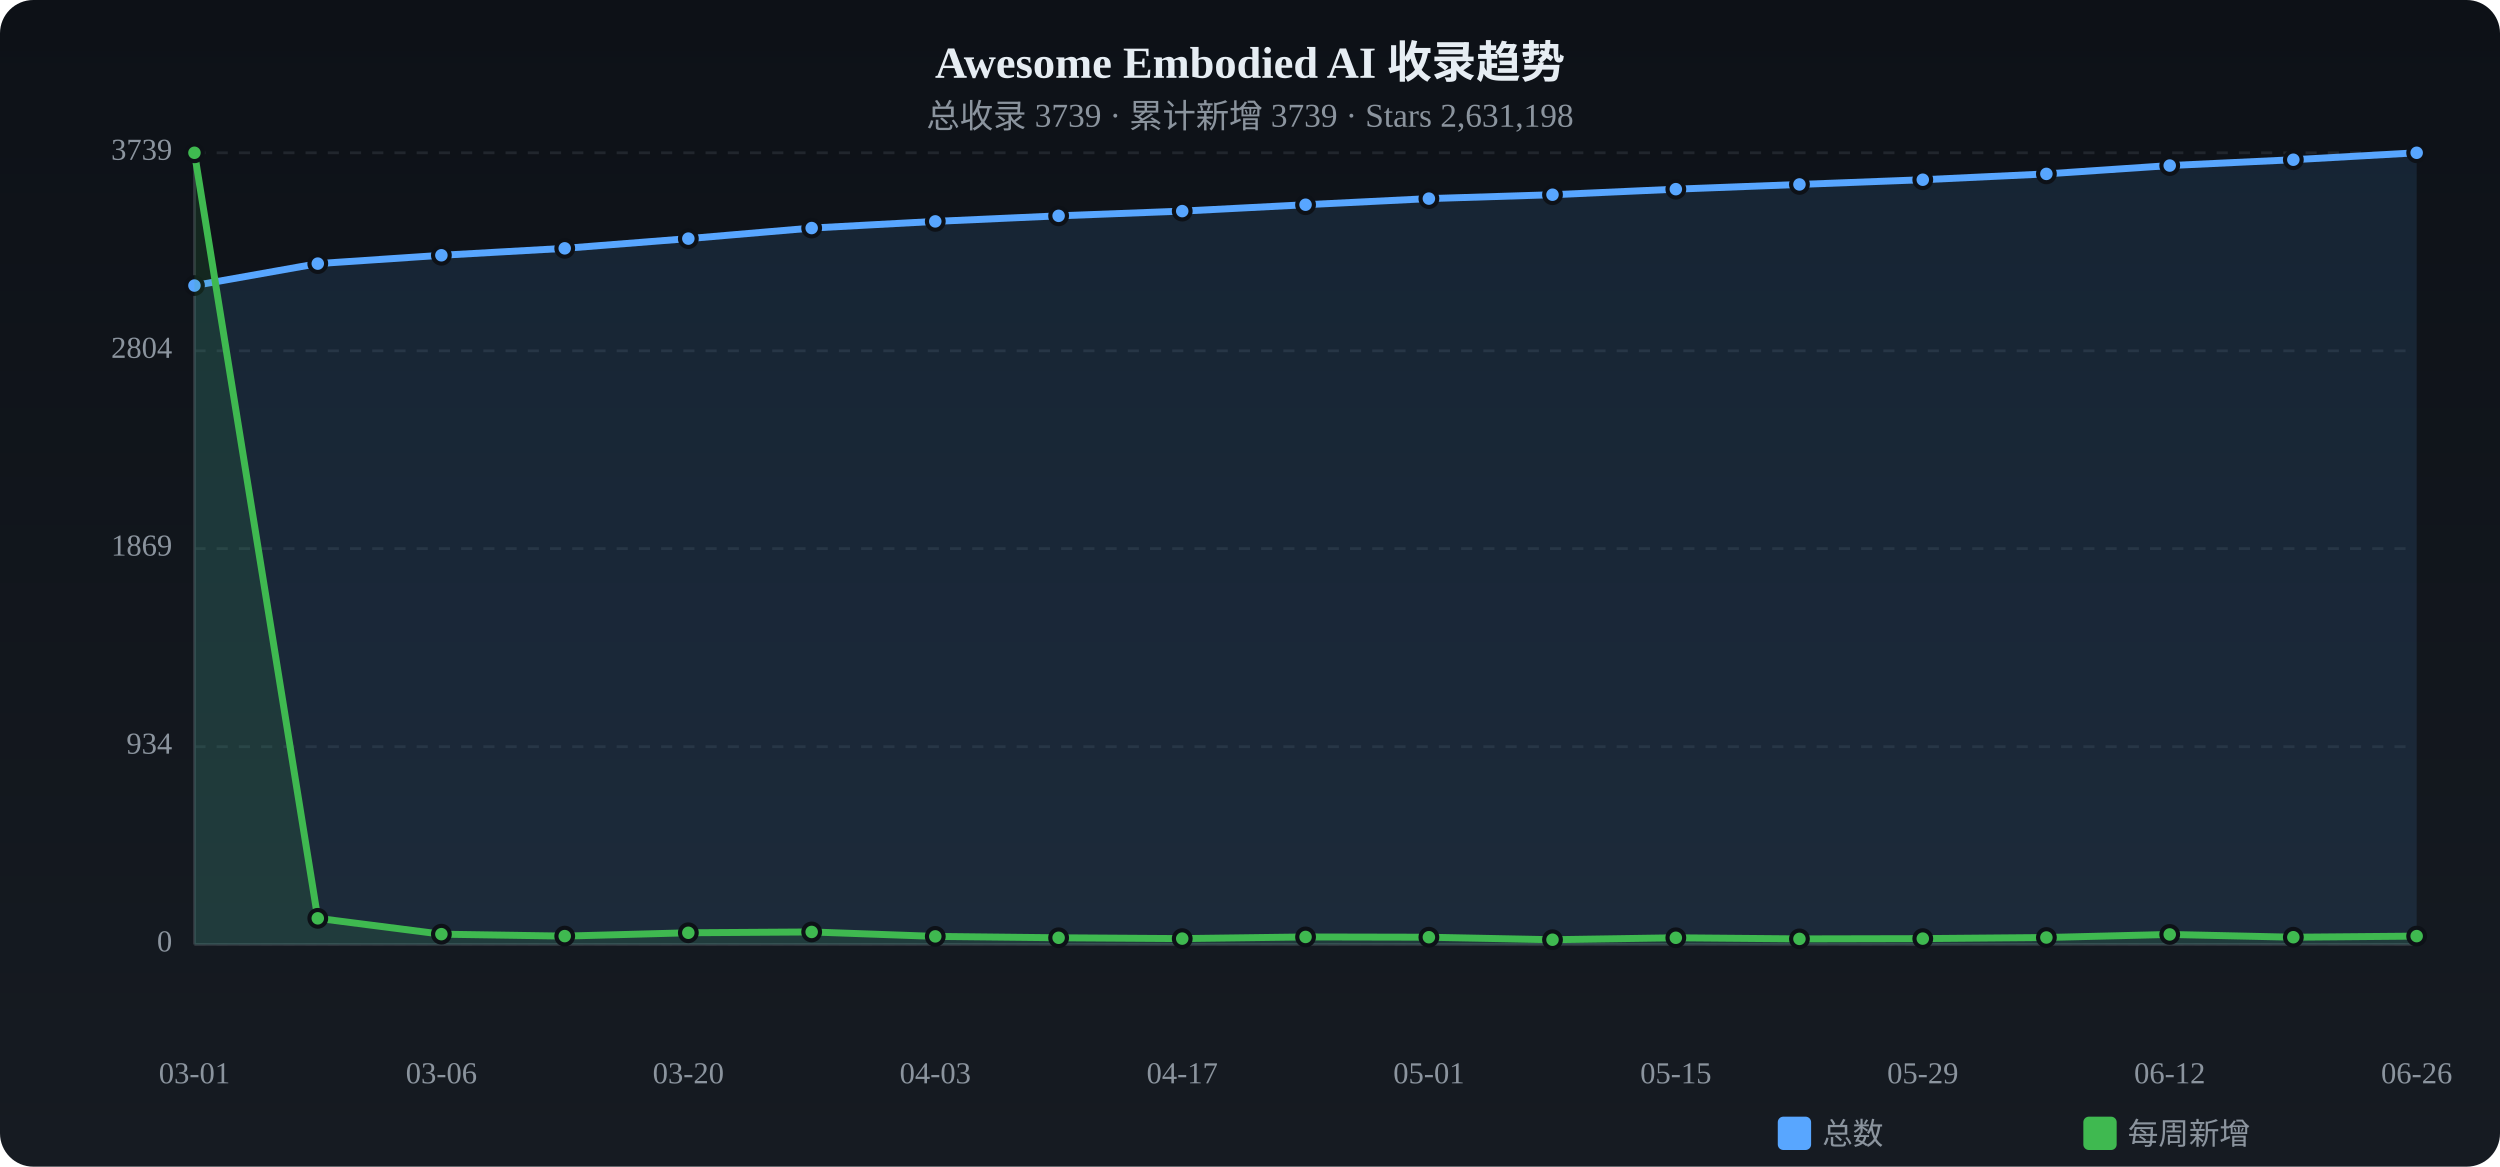
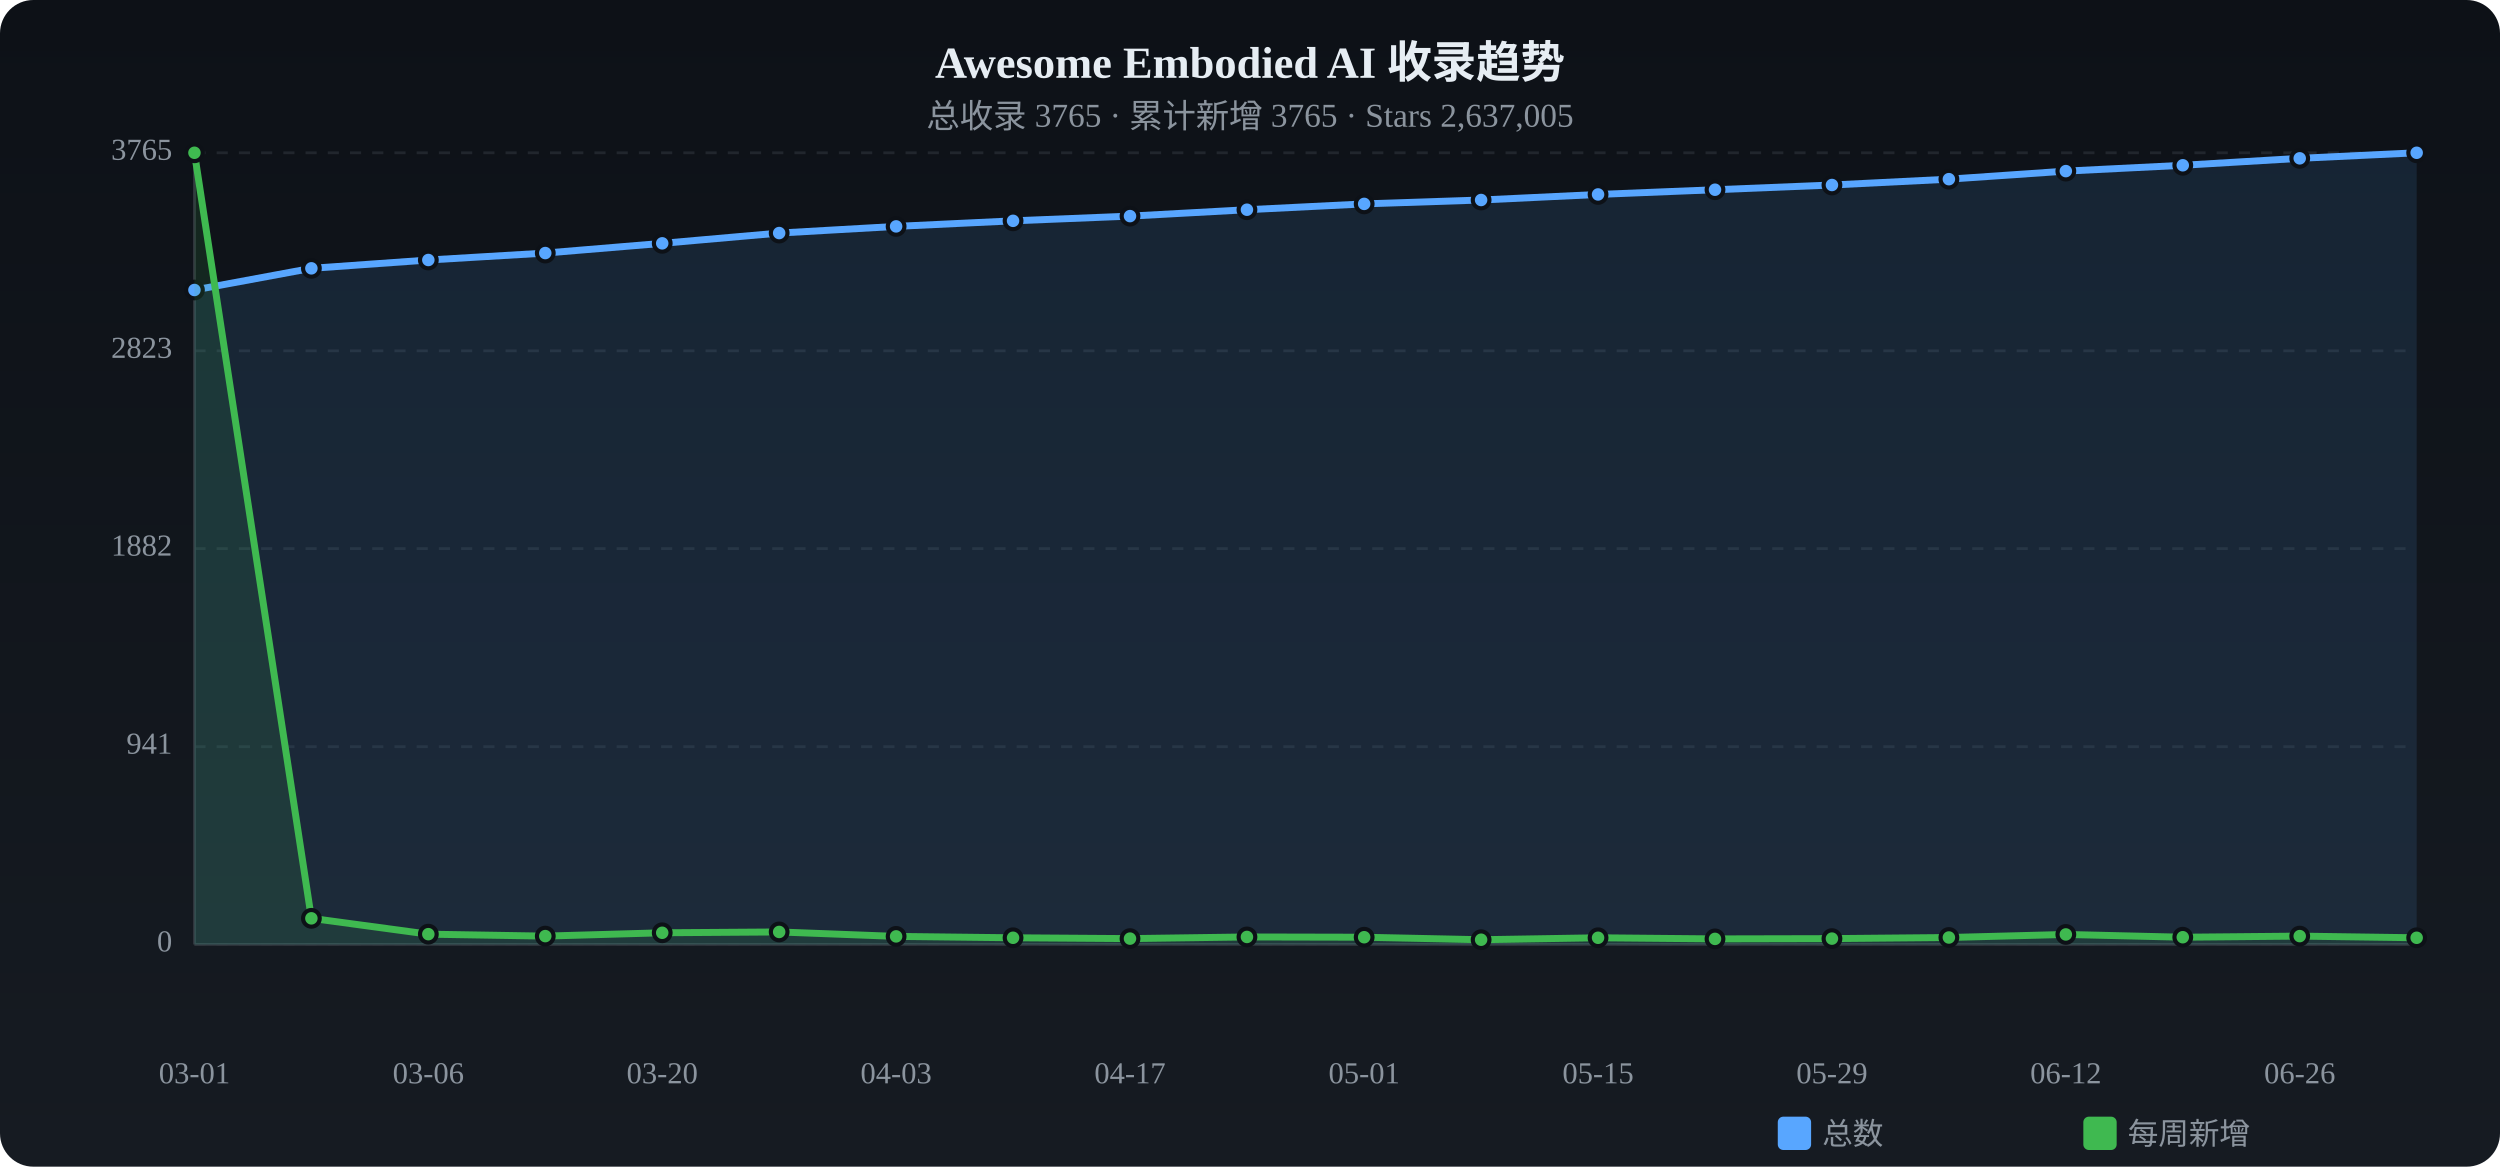
<svg xmlns="http://www.w3.org/2000/svg" viewBox="0 0 900 420" width="900" height="420">
  <defs>
    <linearGradient id="tbg" x1="0%" y1="0%" x2="0%" y2="100%">
      <stop offset="0%" stop-color="#0d1117" />
      <stop offset="100%" stop-color="#161b22" />
    </linearGradient>
  </defs>
  <rect width="900" height="420" rx="12" fill="url(#tbg)" />
  <text x="450.0" y="28" text-anchor="middle" fill="#e6edf3" font-size="16" font-weight="bold">Awesome Embodied AI 收录趋势</text>
-   <text x="450.0" y="46" text-anchor="middle" fill="#8b949e" font-size="12">总收录 3739 · 累计新增 3739 · Stars 2,631,198</text>
+   <text x="450.0" y="46" text-anchor="middle" fill="#8b949e" font-size="12">总收录 3765 · 累计新增 3765 · Stars 2,637,005</text>
  <text x="62" y="340.0" text-anchor="end" fill="#8b949e" font-size="11" dominant-baseline="middle">0</text>
  <line x1="70" y1="340.0" x2="870" y2="340.0" stroke="#21262d" stroke-dasharray="4 4" />
-   <text x="62" y="268.8" text-anchor="end" fill="#8b949e" font-size="11" dominant-baseline="middle">934</text>
+   <text x="62" y="268.8" text-anchor="end" fill="#8b949e" font-size="11" dominant-baseline="middle">941</text>
  <line x1="70" y1="268.8" x2="870" y2="268.8" stroke="#21262d" stroke-dasharray="4 4" />
-   <text x="62" y="197.5" text-anchor="end" fill="#8b949e" font-size="11" dominant-baseline="middle">1869</text>
+   <text x="62" y="197.5" text-anchor="end" fill="#8b949e" font-size="11" dominant-baseline="middle">1882</text>
  <line x1="70" y1="197.5" x2="870" y2="197.5" stroke="#21262d" stroke-dasharray="4 4" />
-   <text x="62" y="126.3" text-anchor="end" fill="#8b949e" font-size="11" dominant-baseline="middle">2804</text>
+   <text x="62" y="126.3" text-anchor="end" fill="#8b949e" font-size="11" dominant-baseline="middle">2823</text>
  <line x1="70" y1="126.3" x2="870" y2="126.3" stroke="#21262d" stroke-dasharray="4 4" />
-   <text x="62" y="55.0" text-anchor="end" fill="#8b949e" font-size="11" dominant-baseline="middle">3739</text>
+   <text x="62" y="55.0" text-anchor="end" fill="#8b949e" font-size="11" dominant-baseline="middle">3765</text>
  <line x1="70" y1="55.0" x2="870" y2="55.0" stroke="#21262d" stroke-dasharray="4 4" />
  <line x1="70" y1="55" x2="70" y2="340" stroke="#30363d" />
  <line x1="70" y1="340" x2="870" y2="340" stroke="#30363d" />
-   <path d="M70.0,102.8 L114.4,94.9 L158.9,91.9 L203.3,89.4 L247.8,85.9 L292.2,82.1 L336.7,79.7 L381.1,77.7 L425.6,76.0 L470.0,73.7 L514.4,71.5 L558.9,70.1 L603.3,68.1 L647.8,66.4 L692.2,64.7 L736.7,62.6 L781.1,59.6 L825.6,57.5 L870.0,55.0 L870.0,340 L70.0,340 Z" fill="#58a6ff" opacity="0.12" />
-   <polyline points="70.0,102.8 114.4,94.9 158.9,91.9 203.3,89.4 247.8,85.9 292.2,82.1 336.7,79.7 381.1,77.7 425.6,76.0 470.0,73.7 514.4,71.5 558.9,70.1 603.3,68.1 647.8,66.4 692.2,64.7 736.7,62.6 781.1,59.6 825.6,57.5 870.0,55.0" fill="none" stroke="#58a6ff" stroke-width="2.5" stroke-linecap="round" stroke-linejoin="round" />
-   <circle cx="70.0" cy="102.8" r="3" fill="#58a6ff" stroke="#0d1117" stroke-width="1.5" />
-   <circle cx="114.4" cy="94.9" r="3" fill="#58a6ff" stroke="#0d1117" stroke-width="1.5" />
-   <circle cx="158.9" cy="91.9" r="3" fill="#58a6ff" stroke="#0d1117" stroke-width="1.5" />
-   <circle cx="203.3" cy="89.4" r="3" fill="#58a6ff" stroke="#0d1117" stroke-width="1.5" />
-   <circle cx="247.8" cy="85.9" r="3" fill="#58a6ff" stroke="#0d1117" stroke-width="1.5" />
-   <circle cx="292.2" cy="82.1" r="3" fill="#58a6ff" stroke="#0d1117" stroke-width="1.5" />
-   <circle cx="336.7" cy="79.7" r="3" fill="#58a6ff" stroke="#0d1117" stroke-width="1.5" />
-   <circle cx="381.1" cy="77.7" r="3" fill="#58a6ff" stroke="#0d1117" stroke-width="1.5" />
-   <circle cx="425.6" cy="76.0" r="3" fill="#58a6ff" stroke="#0d1117" stroke-width="1.5" />
-   <circle cx="470.0" cy="73.7" r="3" fill="#58a6ff" stroke="#0d1117" stroke-width="1.5" />
-   <circle cx="514.4" cy="71.5" r="3" fill="#58a6ff" stroke="#0d1117" stroke-width="1.5" />
-   <circle cx="558.9" cy="70.1" r="3" fill="#58a6ff" stroke="#0d1117" stroke-width="1.5" />
-   <circle cx="603.3" cy="68.1" r="3" fill="#58a6ff" stroke="#0d1117" stroke-width="1.5" />
-   <circle cx="647.8" cy="66.4" r="3" fill="#58a6ff" stroke="#0d1117" stroke-width="1.5" />
-   <circle cx="692.2" cy="64.7" r="3" fill="#58a6ff" stroke="#0d1117" stroke-width="1.5" />
-   <circle cx="736.7" cy="62.6" r="3" fill="#58a6ff" stroke="#0d1117" stroke-width="1.5" />
-   <circle cx="781.1" cy="59.6" r="3" fill="#58a6ff" stroke="#0d1117" stroke-width="1.5" />
-   <circle cx="825.6" cy="57.5" r="3" fill="#58a6ff" stroke="#0d1117" stroke-width="1.5" />
+   <path d="M70.0,104.4 L112.1,96.6 L154.2,93.6 L196.3,91.1 L238.4,87.6 L280.5,83.9 L322.6,81.5 L364.7,79.5 L406.8,77.8 L448.9,75.5 L491.1,73.4 L533.2,72.0 L575.3,70.0 L617.4,68.3 L659.5,66.6 L701.6,64.5 L743.7,61.6 L785.8,59.5 L827.9,57.0 L870.0,55.0 L870.0,340 L70.0,340 Z" fill="#58a6ff" opacity="0.12" />
+   <polyline points="70.0,104.4 112.1,96.6 154.2,93.6 196.3,91.1 238.4,87.6 280.5,83.9 322.6,81.5 364.7,79.5 406.8,77.8 448.9,75.5 491.1,73.4 533.2,72.0 575.3,70.0 617.4,68.3 659.5,66.6 701.6,64.5 743.7,61.6 785.8,59.5 827.9,57.0 870.0,55.0" fill="none" stroke="#58a6ff" stroke-width="2.5" stroke-linecap="round" stroke-linejoin="round" />
+   <circle cx="70.0" cy="104.4" r="3" fill="#58a6ff" stroke="#0d1117" stroke-width="1.5" />
+   <circle cx="112.1" cy="96.6" r="3" fill="#58a6ff" stroke="#0d1117" stroke-width="1.5" />
+   <circle cx="154.2" cy="93.6" r="3" fill="#58a6ff" stroke="#0d1117" stroke-width="1.5" />
+   <circle cx="196.3" cy="91.1" r="3" fill="#58a6ff" stroke="#0d1117" stroke-width="1.5" />
+   <circle cx="238.4" cy="87.6" r="3" fill="#58a6ff" stroke="#0d1117" stroke-width="1.5" />
+   <circle cx="280.5" cy="83.9" r="3" fill="#58a6ff" stroke="#0d1117" stroke-width="1.5" />
+   <circle cx="322.6" cy="81.5" r="3" fill="#58a6ff" stroke="#0d1117" stroke-width="1.5" />
+   <circle cx="364.7" cy="79.5" r="3" fill="#58a6ff" stroke="#0d1117" stroke-width="1.5" />
+   <circle cx="406.8" cy="77.8" r="3" fill="#58a6ff" stroke="#0d1117" stroke-width="1.5" />
+   <circle cx="448.9" cy="75.5" r="3" fill="#58a6ff" stroke="#0d1117" stroke-width="1.5" />
+   <circle cx="491.1" cy="73.4" r="3" fill="#58a6ff" stroke="#0d1117" stroke-width="1.5" />
+   <circle cx="533.2" cy="72.0" r="3" fill="#58a6ff" stroke="#0d1117" stroke-width="1.5" />
+   <circle cx="575.3" cy="70.0" r="3" fill="#58a6ff" stroke="#0d1117" stroke-width="1.5" />
+   <circle cx="617.4" cy="68.3" r="3" fill="#58a6ff" stroke="#0d1117" stroke-width="1.5" />
+   <circle cx="659.5" cy="66.6" r="3" fill="#58a6ff" stroke="#0d1117" stroke-width="1.5" />
+   <circle cx="701.6" cy="64.5" r="3" fill="#58a6ff" stroke="#0d1117" stroke-width="1.5" />
+   <circle cx="743.7" cy="61.6" r="3" fill="#58a6ff" stroke="#0d1117" stroke-width="1.5" />
+   <circle cx="785.8" cy="59.5" r="3" fill="#58a6ff" stroke="#0d1117" stroke-width="1.5" />
+   <circle cx="827.9" cy="57.0" r="3" fill="#58a6ff" stroke="#0d1117" stroke-width="1.5" />
  <circle cx="870.0" cy="55.0" r="3" fill="#58a6ff" stroke="#0d1117" stroke-width="1.5" />
-   <path d="M70.0,55.0 L114.4,330.6 L158.9,336.3 L203.3,337.0 L247.8,335.8 L292.2,335.5 L336.7,337.1 L381.1,337.6 L425.6,337.9 L470.0,337.3 L514.4,337.4 L558.9,338.3 L603.3,337.6 L647.8,338.0 L692.2,337.9 L736.7,337.5 L781.1,336.4 L825.6,337.4 L870.0,337.0 L870.0,340 L70.0,340 Z" fill="#3fb950" opacity="0.12" />
-   <polyline points="70.0,55.0 114.4,330.6 158.9,336.3 203.3,337.0 247.8,335.8 292.2,335.5 336.7,337.1 381.1,337.6 425.6,337.9 470.0,337.3 514.4,337.4 558.9,338.3 603.3,337.6 647.8,338.0 692.2,337.9 736.7,337.5 781.1,336.4 825.6,337.4 870.0,337.0" fill="none" stroke="#3fb950" stroke-width="2.5" stroke-linecap="round" stroke-linejoin="round" />
+   <path d="M70.0,55.0 L112.1,330.6 L154.2,336.3 L196.3,337.0 L238.4,335.8 L280.5,335.5 L322.6,337.1 L364.7,337.6 L406.8,337.9 L448.9,337.3 L491.1,337.4 L533.2,338.3 L575.3,337.6 L617.4,338.0 L659.5,337.9 L701.6,337.5 L743.7,336.4 L785.8,337.4 L827.9,337.0 L870.0,337.6 L870.0,340 L70.0,340 Z" fill="#3fb950" opacity="0.12" />
+   <polyline points="70.0,55.0 112.1,330.6 154.2,336.3 196.3,337.0 238.4,335.8 280.5,335.5 322.6,337.1 364.7,337.6 406.8,337.9 448.9,337.3 491.1,337.4 533.2,338.3 575.3,337.6 617.4,338.0 659.5,337.9 701.6,337.5 743.7,336.4 785.8,337.4 827.9,337.0 870.0,337.6" fill="none" stroke="#3fb950" stroke-width="2.5" stroke-linecap="round" stroke-linejoin="round" />
  <circle cx="70.0" cy="55.0" r="3" fill="#3fb950" stroke="#0d1117" stroke-width="1.5" />
-   <circle cx="114.4" cy="330.6" r="3" fill="#3fb950" stroke="#0d1117" stroke-width="1.5" />
-   <circle cx="158.9" cy="336.3" r="3" fill="#3fb950" stroke="#0d1117" stroke-width="1.5" />
-   <circle cx="203.3" cy="337.0" r="3" fill="#3fb950" stroke="#0d1117" stroke-width="1.5" />
-   <circle cx="247.8" cy="335.8" r="3" fill="#3fb950" stroke="#0d1117" stroke-width="1.5" />
-   <circle cx="292.2" cy="335.5" r="3" fill="#3fb950" stroke="#0d1117" stroke-width="1.5" />
-   <circle cx="336.7" cy="337.1" r="3" fill="#3fb950" stroke="#0d1117" stroke-width="1.5" />
-   <circle cx="381.1" cy="337.6" r="3" fill="#3fb950" stroke="#0d1117" stroke-width="1.5" />
-   <circle cx="425.6" cy="337.9" r="3" fill="#3fb950" stroke="#0d1117" stroke-width="1.5" />
-   <circle cx="470.0" cy="337.3" r="3" fill="#3fb950" stroke="#0d1117" stroke-width="1.5" />
-   <circle cx="514.4" cy="337.4" r="3" fill="#3fb950" stroke="#0d1117" stroke-width="1.5" />
-   <circle cx="558.9" cy="338.3" r="3" fill="#3fb950" stroke="#0d1117" stroke-width="1.5" />
-   <circle cx="603.3" cy="337.6" r="3" fill="#3fb950" stroke="#0d1117" stroke-width="1.5" />
-   <circle cx="647.8" cy="338.0" r="3" fill="#3fb950" stroke="#0d1117" stroke-width="1.5" />
-   <circle cx="692.2" cy="337.9" r="3" fill="#3fb950" stroke="#0d1117" stroke-width="1.5" />
-   <circle cx="736.7" cy="337.5" r="3" fill="#3fb950" stroke="#0d1117" stroke-width="1.5" />
-   <circle cx="781.1" cy="336.4" r="3" fill="#3fb950" stroke="#0d1117" stroke-width="1.5" />
-   <circle cx="825.6" cy="337.4" r="3" fill="#3fb950" stroke="#0d1117" stroke-width="1.5" />
-   <circle cx="870.0" cy="337.0" r="3" fill="#3fb950" stroke="#0d1117" stroke-width="1.5" />
+   <circle cx="112.1" cy="330.6" r="3" fill="#3fb950" stroke="#0d1117" stroke-width="1.5" />
+   <circle cx="154.2" cy="336.3" r="3" fill="#3fb950" stroke="#0d1117" stroke-width="1.5" />
+   <circle cx="196.3" cy="337.0" r="3" fill="#3fb950" stroke="#0d1117" stroke-width="1.5" />
+   <circle cx="238.4" cy="335.8" r="3" fill="#3fb950" stroke="#0d1117" stroke-width="1.5" />
+   <circle cx="280.5" cy="335.5" r="3" fill="#3fb950" stroke="#0d1117" stroke-width="1.5" />
+   <circle cx="322.6" cy="337.1" r="3" fill="#3fb950" stroke="#0d1117" stroke-width="1.5" />
+   <circle cx="364.7" cy="337.6" r="3" fill="#3fb950" stroke="#0d1117" stroke-width="1.5" />
+   <circle cx="406.8" cy="337.9" r="3" fill="#3fb950" stroke="#0d1117" stroke-width="1.5" />
+   <circle cx="448.9" cy="337.3" r="3" fill="#3fb950" stroke="#0d1117" stroke-width="1.5" />
+   <circle cx="491.1" cy="337.4" r="3" fill="#3fb950" stroke="#0d1117" stroke-width="1.5" />
+   <circle cx="533.2" cy="338.3" r="3" fill="#3fb950" stroke="#0d1117" stroke-width="1.5" />
+   <circle cx="575.3" cy="337.6" r="3" fill="#3fb950" stroke="#0d1117" stroke-width="1.5" />
+   <circle cx="617.4" cy="338.0" r="3" fill="#3fb950" stroke="#0d1117" stroke-width="1.5" />
+   <circle cx="659.5" cy="337.9" r="3" fill="#3fb950" stroke="#0d1117" stroke-width="1.5" />
+   <circle cx="701.6" cy="337.5" r="3" fill="#3fb950" stroke="#0d1117" stroke-width="1.5" />
+   <circle cx="743.7" cy="336.4" r="3" fill="#3fb950" stroke="#0d1117" stroke-width="1.5" />
+   <circle cx="785.8" cy="337.4" r="3" fill="#3fb950" stroke="#0d1117" stroke-width="1.5" />
+   <circle cx="827.9" cy="337.0" r="3" fill="#3fb950" stroke="#0d1117" stroke-width="1.5" />
+   <circle cx="870.0" cy="337.6" r="3" fill="#3fb950" stroke="#0d1117" stroke-width="1.5" />
  <text x="70.0" y="390" text-anchor="middle" fill="#8b949e" font-size="11">03-01</text>
-   <text x="158.9" y="390" text-anchor="middle" fill="#8b949e" font-size="11">03-06</text>
-   <text x="247.8" y="390" text-anchor="middle" fill="#8b949e" font-size="11">03-20</text>
-   <text x="336.7" y="390" text-anchor="middle" fill="#8b949e" font-size="11">04-03</text>
-   <text x="425.6" y="390" text-anchor="middle" fill="#8b949e" font-size="11">04-17</text>
-   <text x="514.4" y="390" text-anchor="middle" fill="#8b949e" font-size="11">05-01</text>
-   <text x="603.3" y="390" text-anchor="middle" fill="#8b949e" font-size="11">05-15</text>
-   <text x="692.2" y="390" text-anchor="middle" fill="#8b949e" font-size="11">05-29</text>
-   <text x="781.1" y="390" text-anchor="middle" fill="#8b949e" font-size="11">06-12</text>
-   <text x="870.0" y="390" text-anchor="middle" fill="#8b949e" font-size="11">06-26</text>
+   <text x="154.2" y="390" text-anchor="middle" fill="#8b949e" font-size="11">03-06</text>
+   <text x="238.4" y="390" text-anchor="middle" fill="#8b949e" font-size="11">03-20</text>
+   <text x="322.6" y="390" text-anchor="middle" fill="#8b949e" font-size="11">04-03</text>
+   <text x="406.8" y="390" text-anchor="middle" fill="#8b949e" font-size="11">04-17</text>
+   <text x="491.1" y="390" text-anchor="middle" fill="#8b949e" font-size="11">05-01</text>
+   <text x="575.3" y="390" text-anchor="middle" fill="#8b949e" font-size="11">05-15</text>
+   <text x="659.5" y="390" text-anchor="middle" fill="#8b949e" font-size="11">05-29</text>
+   <text x="743.7" y="390" text-anchor="middle" fill="#8b949e" font-size="11">06-12</text>
+   <text x="827.9" y="390" text-anchor="middle" fill="#8b949e" font-size="11">06-26</text>
  <rect x="640" y="402" width="12" height="12" rx="2" fill="#58a6ff" />
  <text x="656" y="412" fill="#8b949e" font-size="11">总数</text>
  <rect x="750" y="402" width="12" height="12" rx="2" fill="#3fb950" />
  <text x="766" y="412" fill="#8b949e" font-size="11">每周新增</text>
</svg>
